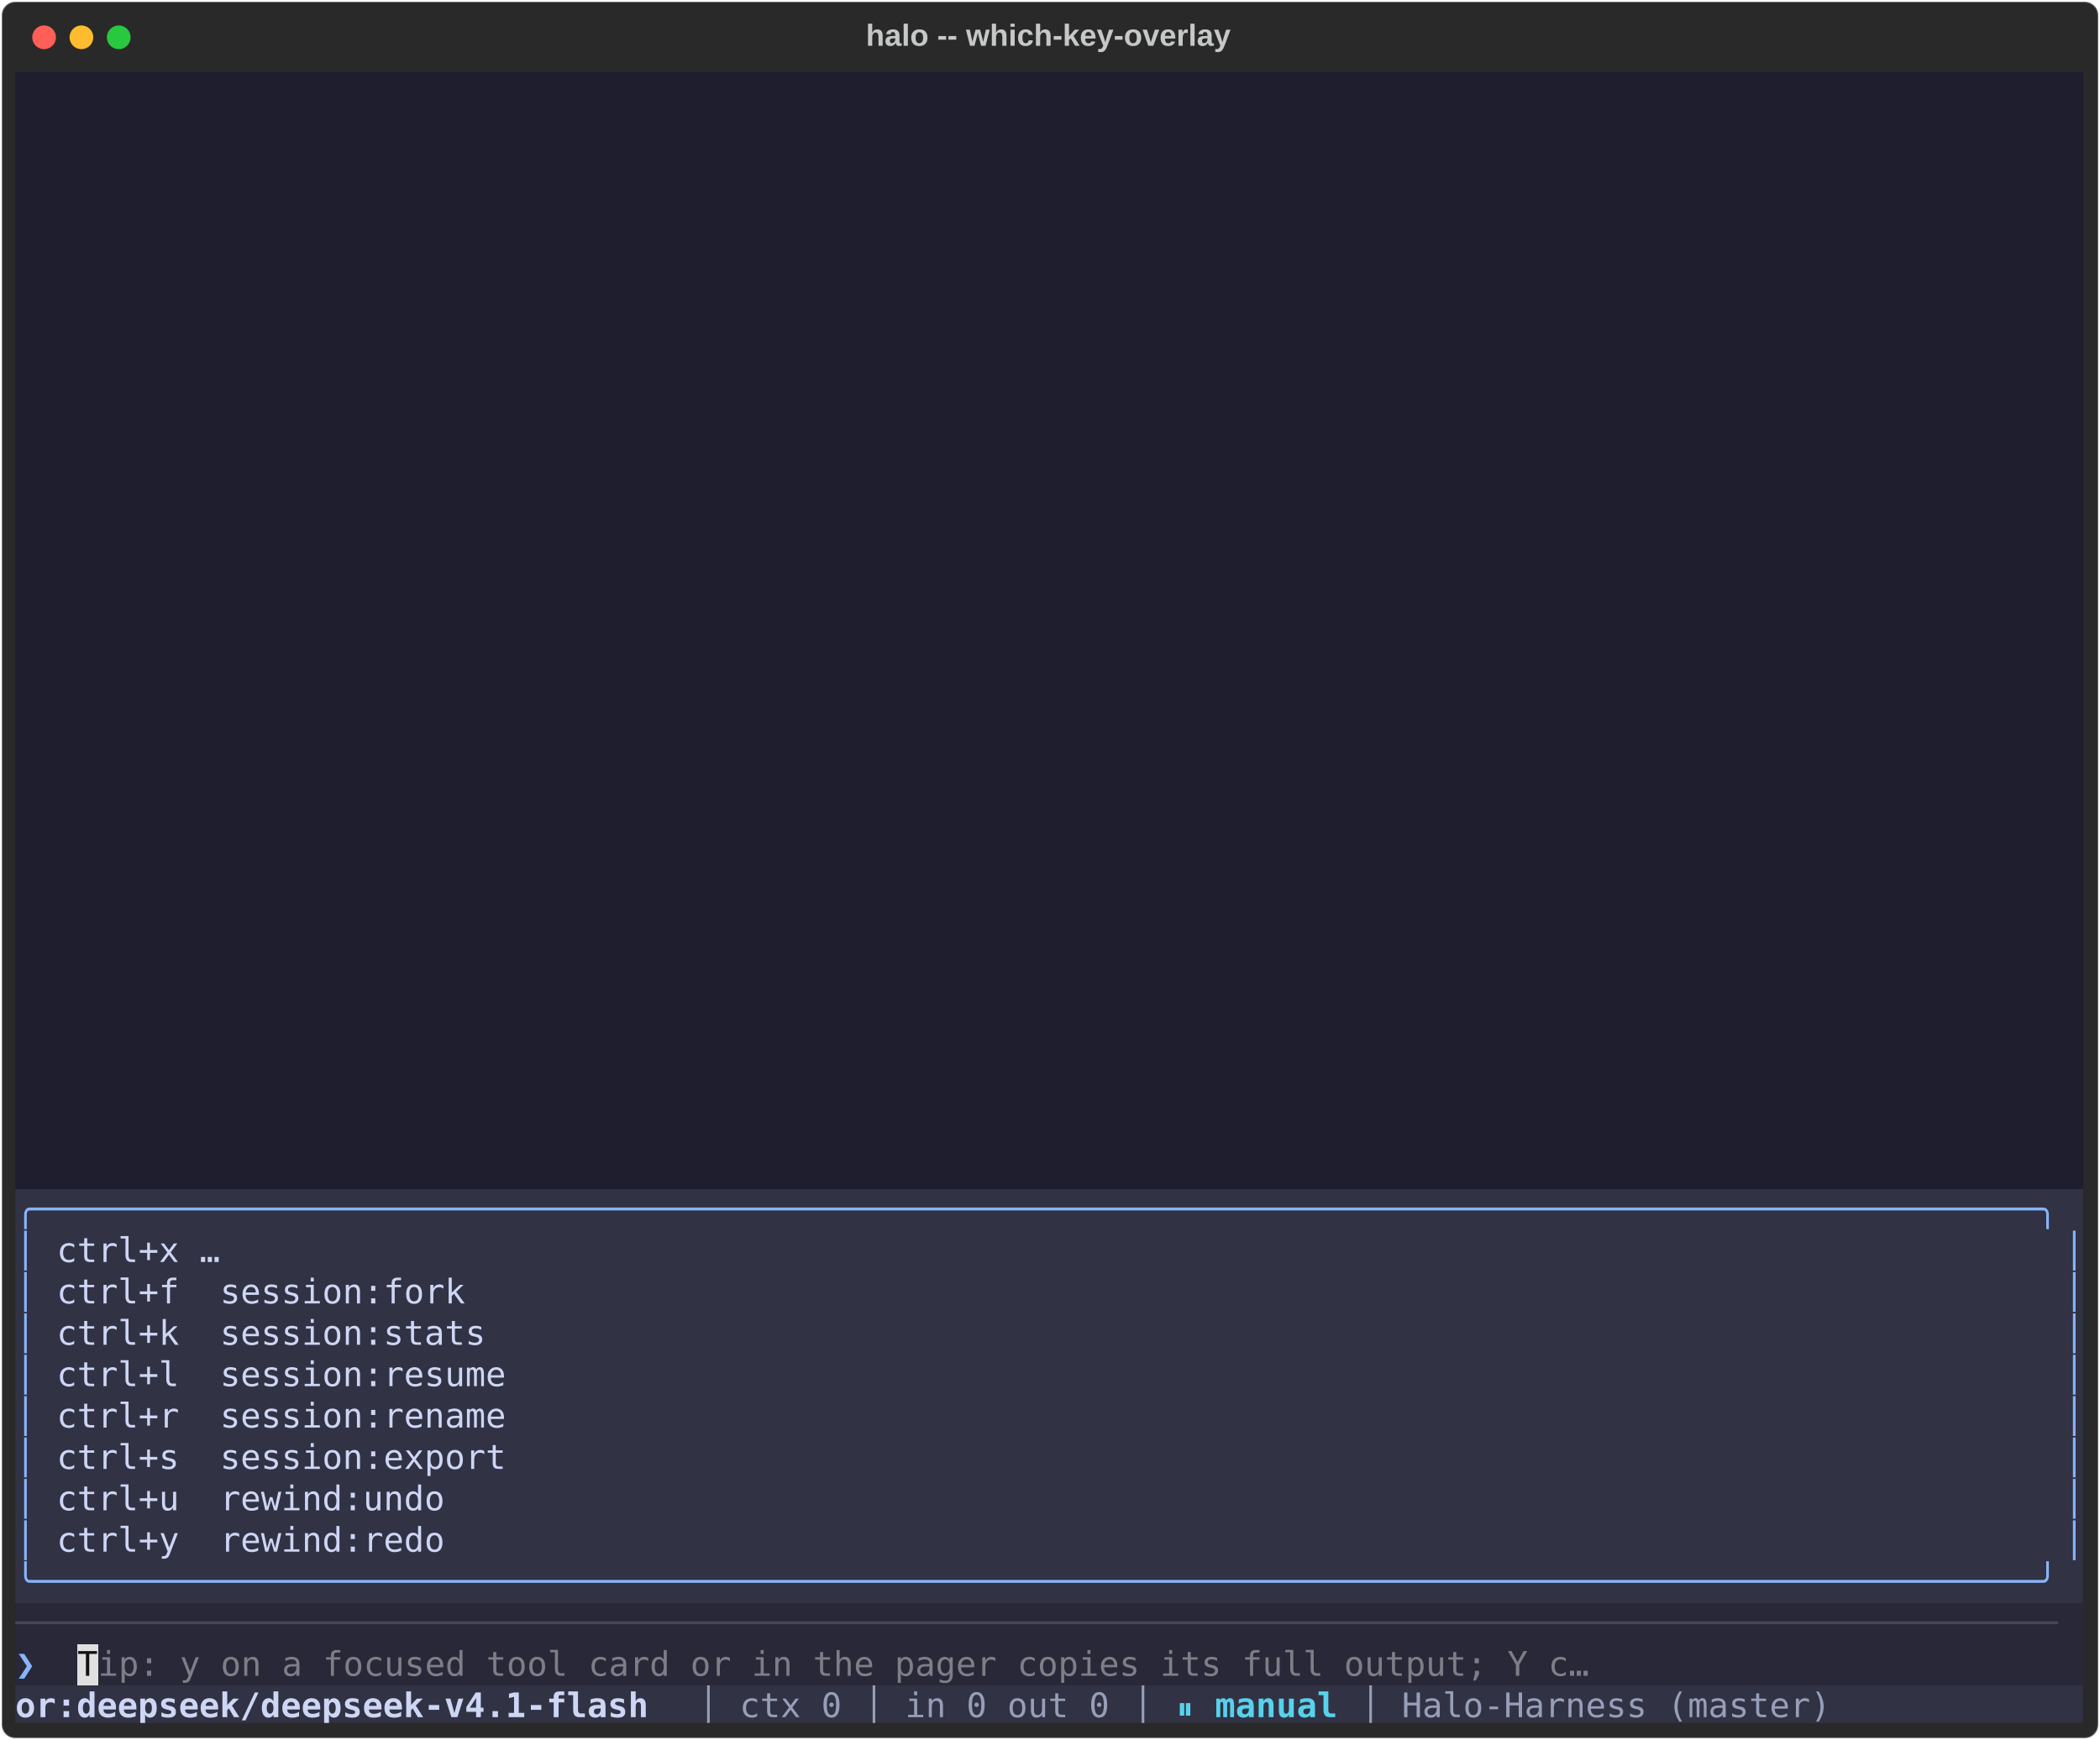
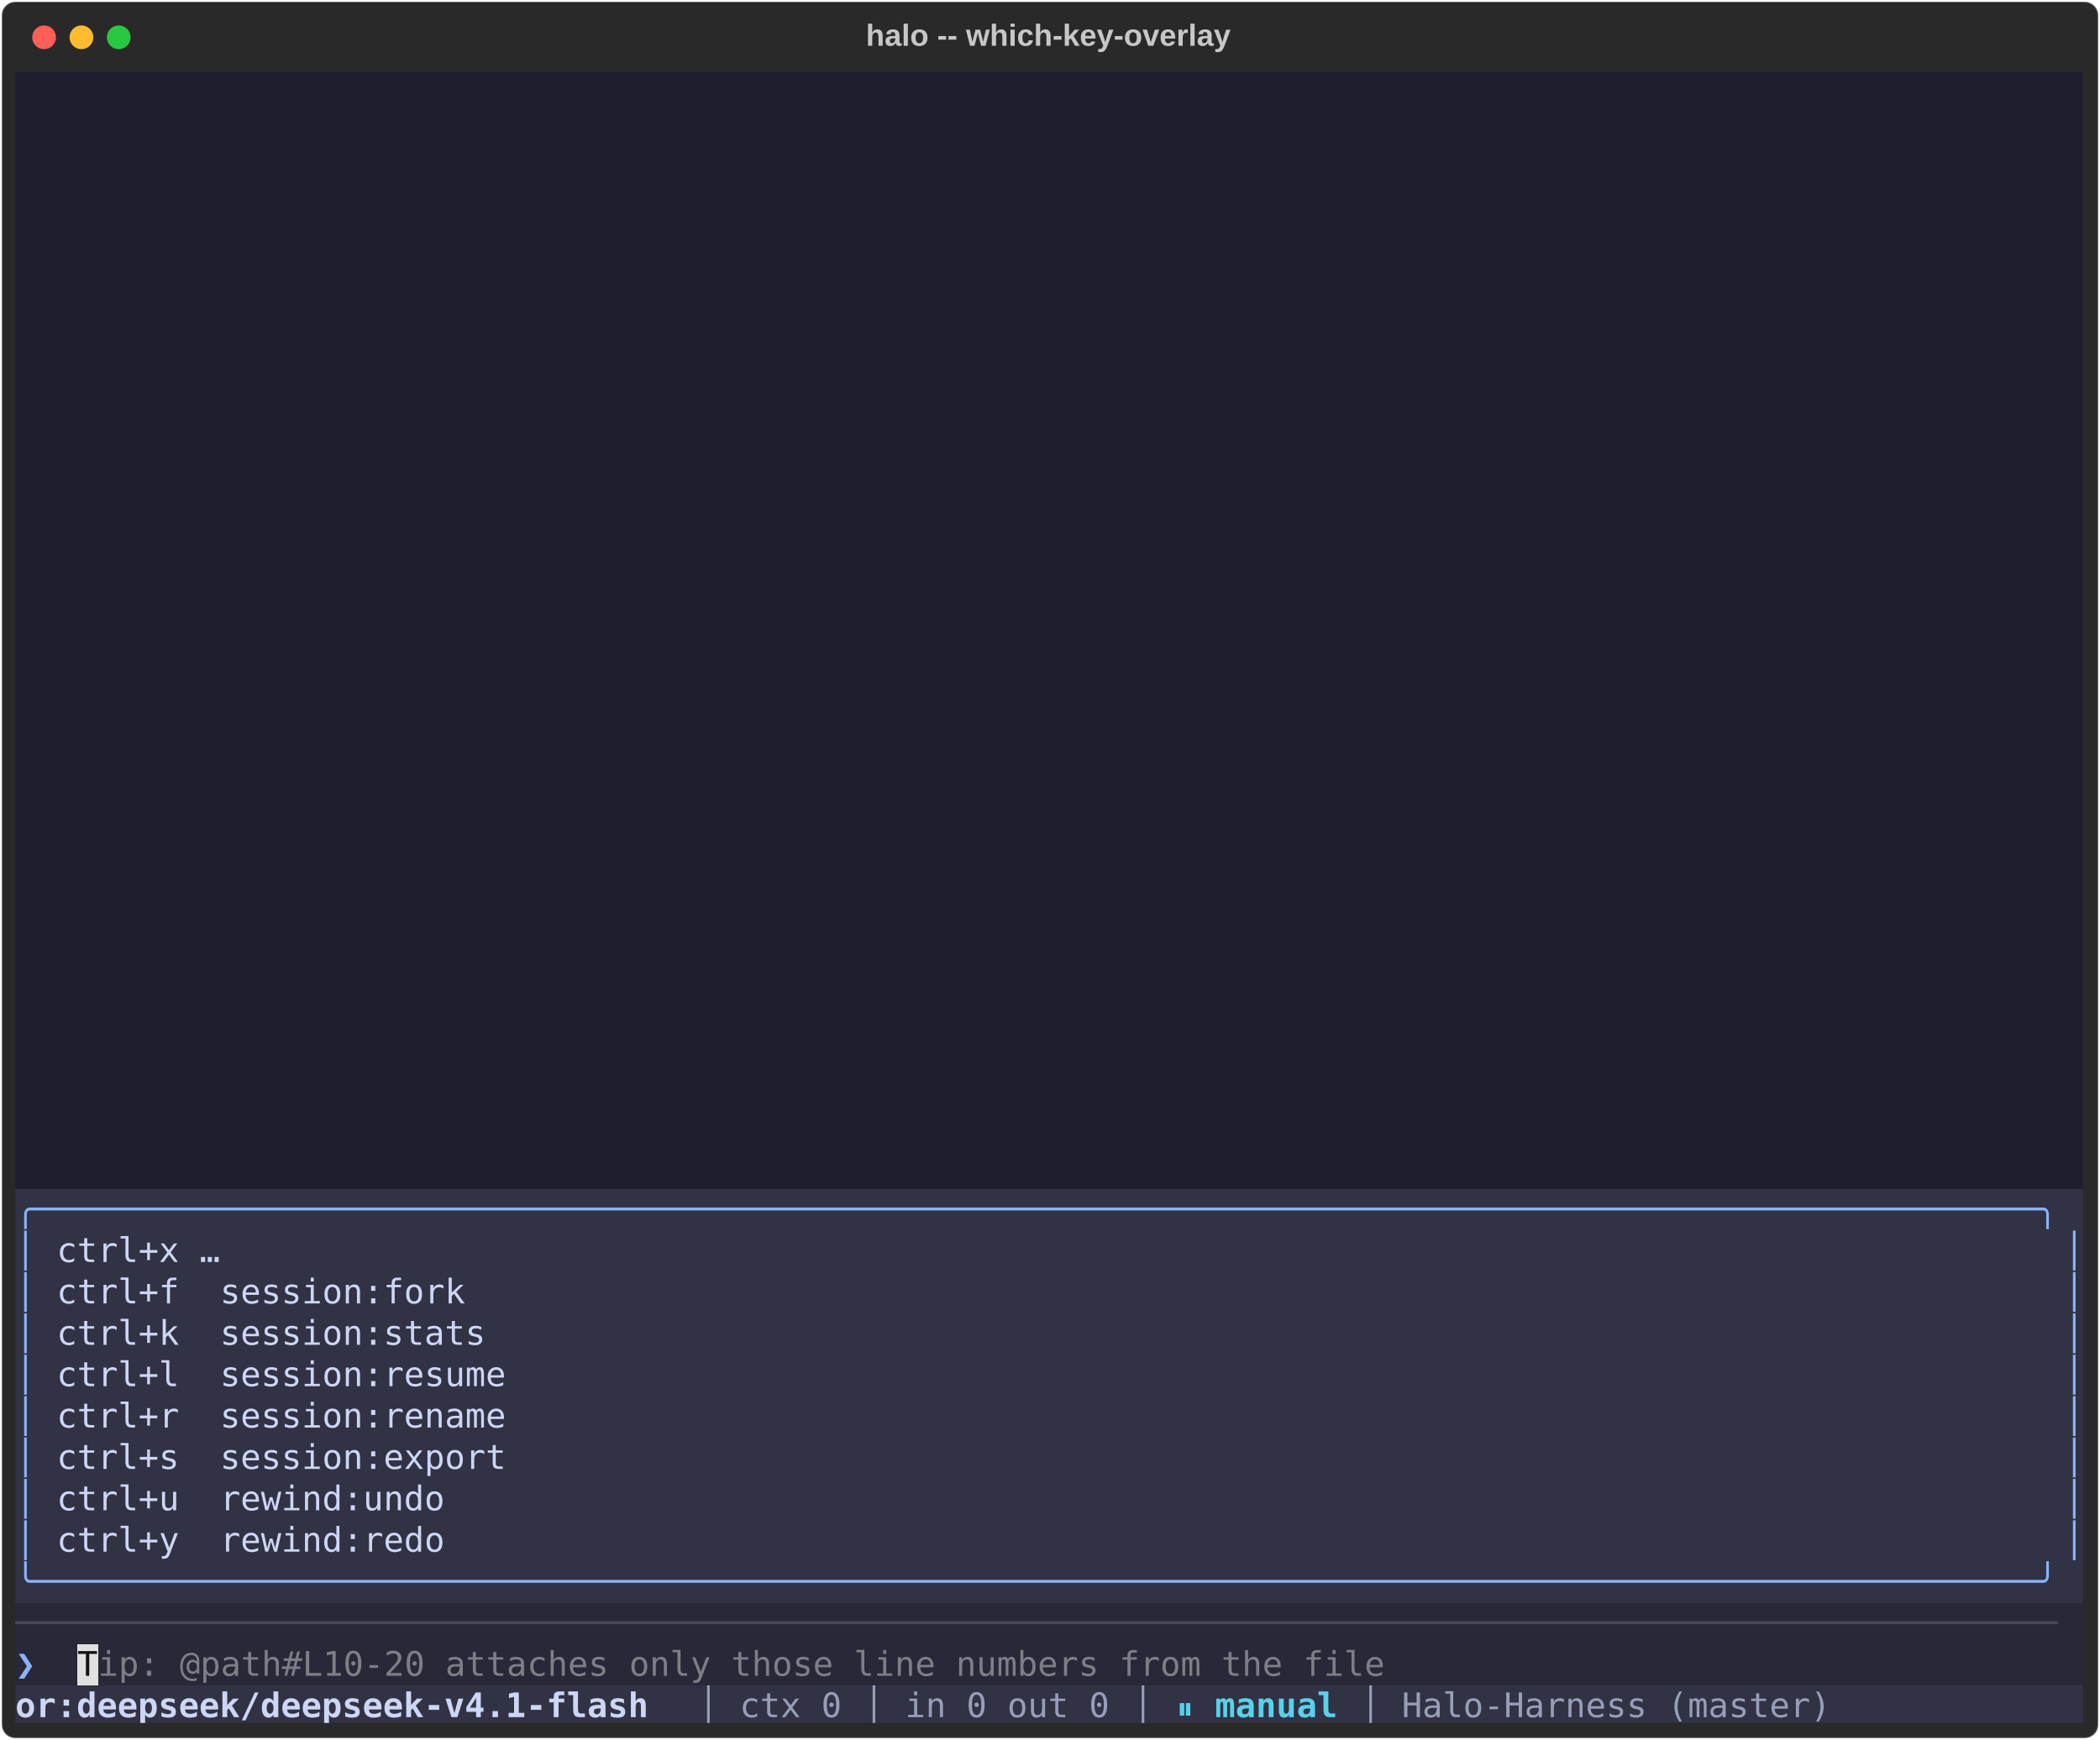
<svg xmlns="http://www.w3.org/2000/svg" class="rich-terminal" viewBox="0 0 1238 1026.0">
  <style>

    @font-face {
        font-family: "Fira Code";
        src: local("FiraCode-Regular"),
                url("https://cdnjs.cloudflare.com/ajax/libs/firacode/6.2.0/woff2/FiraCode-Regular.woff2") format("woff2"),
                url("https://cdnjs.cloudflare.com/ajax/libs/firacode/6.2.0/woff/FiraCode-Regular.woff") format("woff");
        font-style: normal;
        font-weight: 400;
    }
    @font-face {
        font-family: "Fira Code";
        src: local("FiraCode-Bold"),
                url("https://cdnjs.cloudflare.com/ajax/libs/firacode/6.2.0/woff2/FiraCode-Bold.woff2") format("woff2"),
                url("https://cdnjs.cloudflare.com/ajax/libs/firacode/6.2.0/woff/FiraCode-Bold.woff") format("woff");
        font-style: bold;
        font-weight: 700;
    }

-     .terminal-4203250129-matrix {
+     .terminal-149126578-matrix {
        font-family: Fira Code, monospace;
        font-size: 20px;
        line-height: 24.4px;
        font-variant-east-asian: full-width;
    }

-     .terminal-4203250129-title {
+     .terminal-149126578-title {
        font-size: 18px;
        font-weight: bold;
        font-family: arial;
    }

-     .terminal-4203250129-r1 { fill: #c5c8c6 }
- .terminal-4203250129-r2 { fill: #89b4fa }
- .terminal-4203250129-r3 { fill: #cdd6f4 }
- .terminal-4203250129-r4 { fill: #45475a }
- .terminal-4203250129-r5 { fill: #89b4fa;font-weight: bold }
- .terminal-4203250129-r6 { fill: #121212 }
- .terminal-4203250129-r7 { fill: #7e7e87 }
- .terminal-4203250129-r8 { fill: #cdd6f4;font-weight: bold }
- .terminal-4203250129-r9 { fill: #979eb8 }
- .terminal-4203250129-r10 { fill: #58d1eb;font-weight: bold }
+     .terminal-149126578-r1 { fill: #c5c8c6 }
+ .terminal-149126578-r2 { fill: #89b4fa }
+ .terminal-149126578-r3 { fill: #cdd6f4 }
+ .terminal-149126578-r4 { fill: #45475a }
+ .terminal-149126578-r5 { fill: #89b4fa;font-weight: bold }
+ .terminal-149126578-r6 { fill: #121212 }
+ .terminal-149126578-r7 { fill: #7e7e87 }
+ .terminal-149126578-r8 { fill: #cdd6f4;font-weight: bold }
+ .terminal-149126578-r9 { fill: #979eb8 }
+ .terminal-149126578-r10 { fill: #58d1eb;font-weight: bold }
    </style>
  <defs>
-     <clipPath id="terminal-4203250129-clip-terminal">
+     <clipPath id="terminal-149126578-clip-terminal">
      <rect x="0" y="0" width="1219.0" height="975.0" />
    </clipPath>
-     <clipPath id="terminal-4203250129-line-0">
+     <clipPath id="terminal-149126578-line-0">
      <rect x="0" y="1.5" width="1220" height="24.65" />
    </clipPath>
-     <clipPath id="terminal-4203250129-line-1">
+     <clipPath id="terminal-149126578-line-1">
      <rect x="0" y="25.9" width="1220" height="24.65" />
    </clipPath>
-     <clipPath id="terminal-4203250129-line-2">
+     <clipPath id="terminal-149126578-line-2">
      <rect x="0" y="50.3" width="1220" height="24.65" />
    </clipPath>
-     <clipPath id="terminal-4203250129-line-3">
+     <clipPath id="terminal-149126578-line-3">
      <rect x="0" y="74.7" width="1220" height="24.65" />
    </clipPath>
-     <clipPath id="terminal-4203250129-line-4">
+     <clipPath id="terminal-149126578-line-4">
      <rect x="0" y="99.1" width="1220" height="24.65" />
    </clipPath>
-     <clipPath id="terminal-4203250129-line-5">
+     <clipPath id="terminal-149126578-line-5">
      <rect x="0" y="123.5" width="1220" height="24.65" />
    </clipPath>
-     <clipPath id="terminal-4203250129-line-6">
+     <clipPath id="terminal-149126578-line-6">
      <rect x="0" y="147.9" width="1220" height="24.65" />
    </clipPath>
-     <clipPath id="terminal-4203250129-line-7">
+     <clipPath id="terminal-149126578-line-7">
      <rect x="0" y="172.3" width="1220" height="24.65" />
    </clipPath>
-     <clipPath id="terminal-4203250129-line-8">
+     <clipPath id="terminal-149126578-line-8">
      <rect x="0" y="196.7" width="1220" height="24.65" />
    </clipPath>
-     <clipPath id="terminal-4203250129-line-9">
+     <clipPath id="terminal-149126578-line-9">
      <rect x="0" y="221.1" width="1220" height="24.65" />
    </clipPath>
-     <clipPath id="terminal-4203250129-line-10">
+     <clipPath id="terminal-149126578-line-10">
      <rect x="0" y="245.5" width="1220" height="24.65" />
    </clipPath>
-     <clipPath id="terminal-4203250129-line-11">
+     <clipPath id="terminal-149126578-line-11">
      <rect x="0" y="269.9" width="1220" height="24.65" />
    </clipPath>
-     <clipPath id="terminal-4203250129-line-12">
+     <clipPath id="terminal-149126578-line-12">
      <rect x="0" y="294.3" width="1220" height="24.65" />
    </clipPath>
-     <clipPath id="terminal-4203250129-line-13">
+     <clipPath id="terminal-149126578-line-13">
      <rect x="0" y="318.7" width="1220" height="24.65" />
    </clipPath>
-     <clipPath id="terminal-4203250129-line-14">
+     <clipPath id="terminal-149126578-line-14">
      <rect x="0" y="343.1" width="1220" height="24.65" />
    </clipPath>
-     <clipPath id="terminal-4203250129-line-15">
+     <clipPath id="terminal-149126578-line-15">
      <rect x="0" y="367.5" width="1220" height="24.65" />
    </clipPath>
-     <clipPath id="terminal-4203250129-line-16">
+     <clipPath id="terminal-149126578-line-16">
      <rect x="0" y="391.9" width="1220" height="24.65" />
    </clipPath>
-     <clipPath id="terminal-4203250129-line-17">
+     <clipPath id="terminal-149126578-line-17">
      <rect x="0" y="416.3" width="1220" height="24.65" />
    </clipPath>
-     <clipPath id="terminal-4203250129-line-18">
+     <clipPath id="terminal-149126578-line-18">
      <rect x="0" y="440.7" width="1220" height="24.65" />
    </clipPath>
-     <clipPath id="terminal-4203250129-line-19">
+     <clipPath id="terminal-149126578-line-19">
      <rect x="0" y="465.1" width="1220" height="24.65" />
    </clipPath>
-     <clipPath id="terminal-4203250129-line-20">
+     <clipPath id="terminal-149126578-line-20">
      <rect x="0" y="489.5" width="1220" height="24.65" />
    </clipPath>
-     <clipPath id="terminal-4203250129-line-21">
+     <clipPath id="terminal-149126578-line-21">
      <rect x="0" y="513.9" width="1220" height="24.65" />
    </clipPath>
-     <clipPath id="terminal-4203250129-line-22">
+     <clipPath id="terminal-149126578-line-22">
      <rect x="0" y="538.3" width="1220" height="24.65" />
    </clipPath>
-     <clipPath id="terminal-4203250129-line-23">
+     <clipPath id="terminal-149126578-line-23">
      <rect x="0" y="562.7" width="1220" height="24.65" />
    </clipPath>
-     <clipPath id="terminal-4203250129-line-24">
+     <clipPath id="terminal-149126578-line-24">
      <rect x="0" y="587.1" width="1220" height="24.65" />
    </clipPath>
-     <clipPath id="terminal-4203250129-line-25">
+     <clipPath id="terminal-149126578-line-25">
      <rect x="0" y="611.5" width="1220" height="24.65" />
    </clipPath>
-     <clipPath id="terminal-4203250129-line-26">
+     <clipPath id="terminal-149126578-line-26">
      <rect x="0" y="635.9" width="1220" height="24.65" />
    </clipPath>
-     <clipPath id="terminal-4203250129-line-27">
+     <clipPath id="terminal-149126578-line-27">
      <rect x="0" y="660.3" width="1220" height="24.65" />
    </clipPath>
-     <clipPath id="terminal-4203250129-line-28">
+     <clipPath id="terminal-149126578-line-28">
      <rect x="0" y="684.7" width="1220" height="24.65" />
    </clipPath>
-     <clipPath id="terminal-4203250129-line-29">
+     <clipPath id="terminal-149126578-line-29">
      <rect x="0" y="709.1" width="1220" height="24.65" />
    </clipPath>
-     <clipPath id="terminal-4203250129-line-30">
+     <clipPath id="terminal-149126578-line-30">
      <rect x="0" y="733.5" width="1220" height="24.65" />
    </clipPath>
-     <clipPath id="terminal-4203250129-line-31">
+     <clipPath id="terminal-149126578-line-31">
      <rect x="0" y="757.9" width="1220" height="24.65" />
    </clipPath>
-     <clipPath id="terminal-4203250129-line-32">
+     <clipPath id="terminal-149126578-line-32">
      <rect x="0" y="782.3" width="1220" height="24.65" />
    </clipPath>
-     <clipPath id="terminal-4203250129-line-33">
+     <clipPath id="terminal-149126578-line-33">
      <rect x="0" y="806.7" width="1220" height="24.65" />
    </clipPath>
-     <clipPath id="terminal-4203250129-line-34">
+     <clipPath id="terminal-149126578-line-34">
      <rect x="0" y="831.1" width="1220" height="24.65" />
    </clipPath>
-     <clipPath id="terminal-4203250129-line-35">
+     <clipPath id="terminal-149126578-line-35">
      <rect x="0" y="855.5" width="1220" height="24.65" />
    </clipPath>
-     <clipPath id="terminal-4203250129-line-36">
+     <clipPath id="terminal-149126578-line-36">
      <rect x="0" y="879.9" width="1220" height="24.65" />
    </clipPath>
-     <clipPath id="terminal-4203250129-line-37">
+     <clipPath id="terminal-149126578-line-37">
      <rect x="0" y="904.3" width="1220" height="24.65" />
    </clipPath>
-     <clipPath id="terminal-4203250129-line-38">
+     <clipPath id="terminal-149126578-line-38">
      <rect x="0" y="928.7" width="1220" height="24.65" />
    </clipPath>
  </defs>
  <rect fill="#292929" stroke="rgba(255,255,255,0.35)" stroke-width="1" x="1" y="1" width="1236" height="1024" rx="8" />
-   <text class="terminal-4203250129-title" fill="#c5c8c6" text-anchor="middle" x="618" y="27">halo -- which-key-overlay</text>
+   <text class="terminal-149126578-title" fill="#c5c8c6" text-anchor="middle" x="618" y="27">halo -- which-key-overlay</text>
  <g transform="translate(26,22)">
    <circle cx="0" cy="0" r="7" fill="#ff5f57" />
    <circle cx="22" cy="0" r="7" fill="#febc2e" />
    <circle cx="44" cy="0" r="7" fill="#28c840" />
  </g>
-   <g transform="translate(9, 41)" clip-path="url(#terminal-4203250129-clip-terminal)">
+   <g transform="translate(9, 41)" clip-path="url(#terminal-149126578-clip-terminal)">
    <rect fill="#1e1e2e" x="0" y="1.5" width="1220" height="24.65" shape-rendering="crispEdges" />
    <rect fill="#1e1e2e" x="0" y="25.9" width="1220" height="24.65" shape-rendering="crispEdges" />
    <rect fill="#1e1e2e" x="0" y="50.3" width="1220" height="24.65" shape-rendering="crispEdges" />
    <rect fill="#1e1e2e" x="0" y="74.7" width="1220" height="24.65" shape-rendering="crispEdges" />
    <rect fill="#1e1e2e" x="0" y="99.1" width="1220" height="24.65" shape-rendering="crispEdges" />
    <rect fill="#1e1e2e" x="0" y="123.5" width="1220" height="24.65" shape-rendering="crispEdges" />
    <rect fill="#1e1e2e" x="0" y="147.9" width="1220" height="24.65" shape-rendering="crispEdges" />
    <rect fill="#1e1e2e" x="0" y="172.3" width="1220" height="24.65" shape-rendering="crispEdges" />
    <rect fill="#1e1e2e" x="0" y="196.7" width="1220" height="24.65" shape-rendering="crispEdges" />
    <rect fill="#1e1e2e" x="0" y="221.1" width="1220" height="24.65" shape-rendering="crispEdges" />
    <rect fill="#1e1e2e" x="0" y="245.5" width="1220" height="24.65" shape-rendering="crispEdges" />
    <rect fill="#1e1e2e" x="0" y="269.9" width="1220" height="24.65" shape-rendering="crispEdges" />
    <rect fill="#1e1e2e" x="0" y="294.3" width="1220" height="24.65" shape-rendering="crispEdges" />
    <rect fill="#1e1e2e" x="0" y="318.7" width="1220" height="24.65" shape-rendering="crispEdges" />
    <rect fill="#1e1e2e" x="0" y="343.1" width="1220" height="24.65" shape-rendering="crispEdges" />
    <rect fill="#1e1e2e" x="0" y="367.5" width="1220" height="24.65" shape-rendering="crispEdges" />
    <rect fill="#1e1e2e" x="0" y="391.9" width="1220" height="24.65" shape-rendering="crispEdges" />
    <rect fill="#1e1e2e" x="0" y="416.3" width="1220" height="24.65" shape-rendering="crispEdges" />
    <rect fill="#1e1e2e" x="0" y="440.7" width="1220" height="24.65" shape-rendering="crispEdges" />
    <rect fill="#1e1e2e" x="0" y="465.1" width="1220" height="24.65" shape-rendering="crispEdges" />
    <rect fill="#1e1e2e" x="0" y="489.5" width="1220" height="24.65" shape-rendering="crispEdges" />
    <rect fill="#1e1e2e" x="0" y="513.9" width="1220" height="24.65" shape-rendering="crispEdges" />
    <rect fill="#1e1e2e" x="0" y="538.3" width="1220" height="24.65" shape-rendering="crispEdges" />
    <rect fill="#1e1e2e" x="0" y="562.7" width="1220" height="24.65" shape-rendering="crispEdges" />
    <rect fill="#1e1e2e" x="0" y="587.1" width="1220" height="24.65" shape-rendering="crispEdges" />
    <rect fill="#1e1e2e" x="0" y="611.5" width="1220" height="24.65" shape-rendering="crispEdges" />
    <rect fill="#1e1e2e" x="0" y="635.9" width="1220" height="24.65" shape-rendering="crispEdges" />
    <rect fill="#313244" x="0" y="660.3" width="1220" height="24.65" shape-rendering="crispEdges" />
    <rect fill="#313244" x="0" y="684.7" width="12.2" height="24.65" shape-rendering="crispEdges" />
    <rect fill="#313244" x="12.2" y="684.7" width="12.2" height="24.65" shape-rendering="crispEdges" />
    <rect fill="#313244" x="24.4" y="684.7" width="97.6" height="24.65" shape-rendering="crispEdges" />
    <rect fill="#313244" x="122" y="684.7" width="1085.8" height="24.65" shape-rendering="crispEdges" />
    <rect fill="#313244" x="1207.8" y="684.7" width="12.2" height="24.65" shape-rendering="crispEdges" />
    <rect fill="#313244" x="0" y="709.1" width="12.2" height="24.65" shape-rendering="crispEdges" />
    <rect fill="#313244" x="12.2" y="709.1" width="12.2" height="24.65" shape-rendering="crispEdges" />
    <rect fill="#313244" x="24.4" y="709.1" width="244" height="24.65" shape-rendering="crispEdges" />
    <rect fill="#313244" x="268.4" y="709.1" width="939.4" height="24.65" shape-rendering="crispEdges" />
    <rect fill="#313244" x="1207.8" y="709.1" width="12.2" height="24.65" shape-rendering="crispEdges" />
    <rect fill="#313244" x="0" y="733.5" width="12.2" height="24.65" shape-rendering="crispEdges" />
    <rect fill="#313244" x="12.2" y="733.5" width="12.2" height="24.65" shape-rendering="crispEdges" />
    <rect fill="#313244" x="24.4" y="733.5" width="256.2" height="24.65" shape-rendering="crispEdges" />
    <rect fill="#313244" x="280.6" y="733.5" width="927.2" height="24.65" shape-rendering="crispEdges" />
    <rect fill="#313244" x="1207.8" y="733.5" width="12.2" height="24.65" shape-rendering="crispEdges" />
    <rect fill="#313244" x="0" y="757.9" width="12.2" height="24.65" shape-rendering="crispEdges" />
    <rect fill="#313244" x="12.2" y="757.9" width="12.2" height="24.65" shape-rendering="crispEdges" />
    <rect fill="#313244" x="24.4" y="757.9" width="268.4" height="24.65" shape-rendering="crispEdges" />
    <rect fill="#313244" x="292.8" y="757.9" width="915" height="24.65" shape-rendering="crispEdges" />
    <rect fill="#313244" x="1207.8" y="757.9" width="12.2" height="24.65" shape-rendering="crispEdges" />
    <rect fill="#313244" x="0" y="782.3" width="12.2" height="24.65" shape-rendering="crispEdges" />
    <rect fill="#313244" x="12.2" y="782.3" width="12.2" height="24.65" shape-rendering="crispEdges" />
    <rect fill="#313244" x="24.4" y="782.3" width="268.4" height="24.65" shape-rendering="crispEdges" />
    <rect fill="#313244" x="292.8" y="782.3" width="915" height="24.65" shape-rendering="crispEdges" />
    <rect fill="#313244" x="1207.8" y="782.3" width="12.2" height="24.65" shape-rendering="crispEdges" />
    <rect fill="#313244" x="0" y="806.7" width="12.2" height="24.65" shape-rendering="crispEdges" />
    <rect fill="#313244" x="12.2" y="806.7" width="12.2" height="24.65" shape-rendering="crispEdges" />
    <rect fill="#313244" x="24.4" y="806.7" width="268.4" height="24.65" shape-rendering="crispEdges" />
    <rect fill="#313244" x="292.8" y="806.7" width="915" height="24.65" shape-rendering="crispEdges" />
    <rect fill="#313244" x="1207.8" y="806.7" width="12.2" height="24.65" shape-rendering="crispEdges" />
    <rect fill="#313244" x="0" y="831.1" width="12.2" height="24.65" shape-rendering="crispEdges" />
    <rect fill="#313244" x="12.2" y="831.1" width="12.2" height="24.65" shape-rendering="crispEdges" />
    <rect fill="#313244" x="24.4" y="831.1" width="231.8" height="24.65" shape-rendering="crispEdges" />
    <rect fill="#313244" x="256.2" y="831.1" width="951.6" height="24.65" shape-rendering="crispEdges" />
    <rect fill="#313244" x="1207.8" y="831.1" width="12.2" height="24.65" shape-rendering="crispEdges" />
    <rect fill="#313244" x="0" y="855.5" width="12.2" height="24.65" shape-rendering="crispEdges" />
    <rect fill="#313244" x="12.2" y="855.5" width="12.2" height="24.65" shape-rendering="crispEdges" />
    <rect fill="#313244" x="24.4" y="855.5" width="231.8" height="24.65" shape-rendering="crispEdges" />
    <rect fill="#313244" x="256.2" y="855.5" width="951.6" height="24.65" shape-rendering="crispEdges" />
    <rect fill="#313244" x="1207.8" y="855.5" width="12.2" height="24.65" shape-rendering="crispEdges" />
    <rect fill="#313244" x="0" y="879.9" width="1220" height="24.65" shape-rendering="crispEdges" />
    <rect fill="#282838" x="0" y="904.3" width="1220" height="24.65" shape-rendering="crispEdges" />
    <rect fill="#282838" x="0" y="928.7" width="12.2" height="24.65" shape-rendering="crispEdges" />
    <rect fill="#282838" x="12.2" y="928.7" width="12.2" height="24.65" shape-rendering="crispEdges" />
    <rect fill="#282838" x="24.4" y="928.7" width="12.2" height="24.65" shape-rendering="crispEdges" />
    <rect fill="#e0e0e0" x="36.6" y="928.7" width="12.2" height="24.65" shape-rendering="crispEdges" />
-     <rect fill="#282838" x="48.8" y="928.7" width="890.6" height="24.65" shape-rendering="crispEdges" />
-     <rect fill="#282838" x="939.4" y="928.7" width="280.6" height="24.65" shape-rendering="crispEdges" />
+     <rect fill="#282838" x="48.8" y="928.7" width="768.6" height="24.65" shape-rendering="crispEdges" />
+     <rect fill="#282838" x="817.4" y="928.7" width="402.6" height="24.65" shape-rendering="crispEdges" />
    <rect fill="#313244" x="0" y="953.1" width="402.6" height="24.65" shape-rendering="crispEdges" />
    <rect fill="#313244" x="402.6" y="953.1" width="24.4" height="24.65" shape-rendering="crispEdges" />
    <rect fill="#313244" x="427" y="953.1" width="73.2" height="24.65" shape-rendering="crispEdges" />
    <rect fill="#313244" x="500.2" y="953.1" width="24.4" height="24.65" shape-rendering="crispEdges" />
    <rect fill="#313244" x="524.6" y="953.1" width="134.2" height="24.65" shape-rendering="crispEdges" />
    <rect fill="#313244" x="658.8" y="953.1" width="24.4" height="24.65" shape-rendering="crispEdges" />
    <rect fill="#313244" x="683.2" y="953.1" width="109.8" height="24.65" shape-rendering="crispEdges" />
    <rect fill="#313244" x="793" y="953.1" width="24.4" height="24.65" shape-rendering="crispEdges" />
    <rect fill="#313244" x="817.4" y="953.1" width="268.4" height="24.65" shape-rendering="crispEdges" />
    <rect fill="#313244" x="1085.8" y="953.1" width="134.2" height="24.65" shape-rendering="crispEdges" />
-     <g class="terminal-4203250129-matrix">
-       <text class="terminal-4203250129-r1" x="1220" y="20" textLength="12.2" clip-path="url(#terminal-4203250129-line-0)">
- </text>
-       <text class="terminal-4203250129-r1" x="1220" y="44.4" textLength="12.2" clip-path="url(#terminal-4203250129-line-1)">
- </text>
-       <text class="terminal-4203250129-r1" x="1220" y="68.8" textLength="12.2" clip-path="url(#terminal-4203250129-line-2)">
- </text>
-       <text class="terminal-4203250129-r1" x="1220" y="93.2" textLength="12.2" clip-path="url(#terminal-4203250129-line-3)">
- </text>
-       <text class="terminal-4203250129-r1" x="1220" y="117.6" textLength="12.2" clip-path="url(#terminal-4203250129-line-4)">
- </text>
-       <text class="terminal-4203250129-r1" x="1220" y="142" textLength="12.2" clip-path="url(#terminal-4203250129-line-5)">
- </text>
-       <text class="terminal-4203250129-r1" x="1220" y="166.4" textLength="12.2" clip-path="url(#terminal-4203250129-line-6)">
- </text>
-       <text class="terminal-4203250129-r1" x="1220" y="190.8" textLength="12.2" clip-path="url(#terminal-4203250129-line-7)">
- </text>
-       <text class="terminal-4203250129-r1" x="1220" y="215.2" textLength="12.2" clip-path="url(#terminal-4203250129-line-8)">
- </text>
-       <text class="terminal-4203250129-r1" x="1220" y="239.6" textLength="12.2" clip-path="url(#terminal-4203250129-line-9)">
- </text>
-       <text class="terminal-4203250129-r1" x="1220" y="264" textLength="12.2" clip-path="url(#terminal-4203250129-line-10)">
- </text>
-       <text class="terminal-4203250129-r1" x="1220" y="288.4" textLength="12.2" clip-path="url(#terminal-4203250129-line-11)">
- </text>
-       <text class="terminal-4203250129-r1" x="1220" y="312.8" textLength="12.2" clip-path="url(#terminal-4203250129-line-12)">
- </text>
-       <text class="terminal-4203250129-r1" x="1220" y="337.2" textLength="12.2" clip-path="url(#terminal-4203250129-line-13)">
- </text>
-       <text class="terminal-4203250129-r1" x="1220" y="361.6" textLength="12.2" clip-path="url(#terminal-4203250129-line-14)">
- </text>
-       <text class="terminal-4203250129-r1" x="1220" y="386" textLength="12.2" clip-path="url(#terminal-4203250129-line-15)">
- </text>
-       <text class="terminal-4203250129-r1" x="1220" y="410.4" textLength="12.2" clip-path="url(#terminal-4203250129-line-16)">
- </text>
-       <text class="terminal-4203250129-r1" x="1220" y="434.8" textLength="12.2" clip-path="url(#terminal-4203250129-line-17)">
- </text>
-       <text class="terminal-4203250129-r1" x="1220" y="459.2" textLength="12.2" clip-path="url(#terminal-4203250129-line-18)">
- </text>
-       <text class="terminal-4203250129-r1" x="1220" y="483.6" textLength="12.2" clip-path="url(#terminal-4203250129-line-19)">
- </text>
-       <text class="terminal-4203250129-r1" x="1220" y="508" textLength="12.2" clip-path="url(#terminal-4203250129-line-20)">
- </text>
-       <text class="terminal-4203250129-r1" x="1220" y="532.4" textLength="12.2" clip-path="url(#terminal-4203250129-line-21)">
- </text>
-       <text class="terminal-4203250129-r1" x="1220" y="556.8" textLength="12.2" clip-path="url(#terminal-4203250129-line-22)">
- </text>
-       <text class="terminal-4203250129-r1" x="1220" y="581.2" textLength="12.2" clip-path="url(#terminal-4203250129-line-23)">
- </text>
-       <text class="terminal-4203250129-r1" x="1220" y="605.6" textLength="12.2" clip-path="url(#terminal-4203250129-line-24)">
- </text>
-       <text class="terminal-4203250129-r1" x="1220" y="630" textLength="12.2" clip-path="url(#terminal-4203250129-line-25)">
- </text>
-       <text class="terminal-4203250129-r1" x="1220" y="654.4" textLength="12.2" clip-path="url(#terminal-4203250129-line-26)">
- </text>
-       <text class="terminal-4203250129-r2" x="0" y="678.8" textLength="1220" clip-path="url(#terminal-4203250129-line-27)">╭──────────────────────────────────────────────────────────────────────────────────────────────────╮</text>
-       <text class="terminal-4203250129-r1" x="1220" y="678.8" textLength="12.2" clip-path="url(#terminal-4203250129-line-27)">
- </text>
-       <text class="terminal-4203250129-r2" x="0" y="703.2" textLength="12.2" clip-path="url(#terminal-4203250129-line-28)">│</text>
-       <text class="terminal-4203250129-r3" x="24.4" y="703.2" textLength="97.6" clip-path="url(#terminal-4203250129-line-28)">ctrl+x …</text>
-       <text class="terminal-4203250129-r2" x="1207.8" y="703.2" textLength="12.2" clip-path="url(#terminal-4203250129-line-28)">│</text>
-       <text class="terminal-4203250129-r1" x="1220" y="703.2" textLength="12.2" clip-path="url(#terminal-4203250129-line-28)">
- </text>
-       <text class="terminal-4203250129-r2" x="0" y="727.6" textLength="12.2" clip-path="url(#terminal-4203250129-line-29)">│</text>
-       <text class="terminal-4203250129-r3" x="24.4" y="727.6" textLength="244" clip-path="url(#terminal-4203250129-line-29)">ctrl+f  session:fork</text>
-       <text class="terminal-4203250129-r2" x="1207.8" y="727.6" textLength="12.2" clip-path="url(#terminal-4203250129-line-29)">│</text>
-       <text class="terminal-4203250129-r1" x="1220" y="727.6" textLength="12.2" clip-path="url(#terminal-4203250129-line-29)">
- </text>
-       <text class="terminal-4203250129-r2" x="0" y="752" textLength="12.2" clip-path="url(#terminal-4203250129-line-30)">│</text>
-       <text class="terminal-4203250129-r3" x="24.4" y="752" textLength="256.2" clip-path="url(#terminal-4203250129-line-30)">ctrl+k  session:stats</text>
-       <text class="terminal-4203250129-r2" x="1207.8" y="752" textLength="12.2" clip-path="url(#terminal-4203250129-line-30)">│</text>
-       <text class="terminal-4203250129-r1" x="1220" y="752" textLength="12.2" clip-path="url(#terminal-4203250129-line-30)">
- </text>
-       <text class="terminal-4203250129-r2" x="0" y="776.4" textLength="12.2" clip-path="url(#terminal-4203250129-line-31)">│</text>
-       <text class="terminal-4203250129-r3" x="24.4" y="776.4" textLength="268.4" clip-path="url(#terminal-4203250129-line-31)">ctrl+l  session:resume</text>
-       <text class="terminal-4203250129-r2" x="1207.8" y="776.4" textLength="12.2" clip-path="url(#terminal-4203250129-line-31)">│</text>
-       <text class="terminal-4203250129-r1" x="1220" y="776.4" textLength="12.2" clip-path="url(#terminal-4203250129-line-31)">
- </text>
-       <text class="terminal-4203250129-r2" x="0" y="800.8" textLength="12.2" clip-path="url(#terminal-4203250129-line-32)">│</text>
-       <text class="terminal-4203250129-r3" x="24.4" y="800.8" textLength="268.4" clip-path="url(#terminal-4203250129-line-32)">ctrl+r  session:rename</text>
-       <text class="terminal-4203250129-r2" x="1207.8" y="800.8" textLength="12.2" clip-path="url(#terminal-4203250129-line-32)">│</text>
-       <text class="terminal-4203250129-r1" x="1220" y="800.8" textLength="12.2" clip-path="url(#terminal-4203250129-line-32)">
- </text>
-       <text class="terminal-4203250129-r2" x="0" y="825.2" textLength="12.2" clip-path="url(#terminal-4203250129-line-33)">│</text>
-       <text class="terminal-4203250129-r3" x="24.4" y="825.2" textLength="268.4" clip-path="url(#terminal-4203250129-line-33)">ctrl+s  session:export</text>
-       <text class="terminal-4203250129-r2" x="1207.8" y="825.2" textLength="12.2" clip-path="url(#terminal-4203250129-line-33)">│</text>
-       <text class="terminal-4203250129-r1" x="1220" y="825.2" textLength="12.2" clip-path="url(#terminal-4203250129-line-33)">
- </text>
-       <text class="terminal-4203250129-r2" x="0" y="849.6" textLength="12.2" clip-path="url(#terminal-4203250129-line-34)">│</text>
-       <text class="terminal-4203250129-r3" x="24.4" y="849.6" textLength="231.8" clip-path="url(#terminal-4203250129-line-34)">ctrl+u  rewind:undo</text>
-       <text class="terminal-4203250129-r2" x="1207.8" y="849.6" textLength="12.2" clip-path="url(#terminal-4203250129-line-34)">│</text>
-       <text class="terminal-4203250129-r1" x="1220" y="849.6" textLength="12.2" clip-path="url(#terminal-4203250129-line-34)">
- </text>
-       <text class="terminal-4203250129-r2" x="0" y="874" textLength="12.2" clip-path="url(#terminal-4203250129-line-35)">│</text>
-       <text class="terminal-4203250129-r3" x="24.4" y="874" textLength="231.8" clip-path="url(#terminal-4203250129-line-35)">ctrl+y  rewind:redo</text>
-       <text class="terminal-4203250129-r2" x="1207.8" y="874" textLength="12.2" clip-path="url(#terminal-4203250129-line-35)">│</text>
-       <text class="terminal-4203250129-r1" x="1220" y="874" textLength="12.2" clip-path="url(#terminal-4203250129-line-35)">
- </text>
-       <text class="terminal-4203250129-r2" x="0" y="898.4" textLength="1220" clip-path="url(#terminal-4203250129-line-36)">╰──────────────────────────────────────────────────────────────────────────────────────────────────╯</text>
-       <text class="terminal-4203250129-r1" x="1220" y="898.4" textLength="12.2" clip-path="url(#terminal-4203250129-line-36)">
- </text>
-       <text class="terminal-4203250129-r4" x="0" y="922.8" textLength="1220" clip-path="url(#terminal-4203250129-line-37)">────────────────────────────────────────────────────────────────────────────────────────────────────</text>
-       <text class="terminal-4203250129-r1" x="1220" y="922.8" textLength="12.2" clip-path="url(#terminal-4203250129-line-37)">
- </text>
-       <text class="terminal-4203250129-r5" x="0" y="947.2" textLength="12.2" clip-path="url(#terminal-4203250129-line-38)">❯</text>
-       <text class="terminal-4203250129-r6" x="36.6" y="947.2" textLength="12.2" clip-path="url(#terminal-4203250129-line-38)">T</text>
-       <text class="terminal-4203250129-r7" x="48.8" y="947.2" textLength="890.6" clip-path="url(#terminal-4203250129-line-38)">ip: y on a focused tool card or in the pager copies its full output; Y c…</text>
-       <text class="terminal-4203250129-r1" x="1220" y="947.2" textLength="12.2" clip-path="url(#terminal-4203250129-line-38)">
- </text>
-       <text class="terminal-4203250129-r8" x="0" y="971.6" textLength="402.6" clip-path="url(#terminal-4203250129-line-39)"> or:deepseek/deepseek-v4.1-flash </text>
-       <text class="terminal-4203250129-r9" x="402.6" y="971.6" textLength="24.4" clip-path="url(#terminal-4203250129-line-39)">│ </text>
-       <text class="terminal-4203250129-r9" x="427" y="971.6" textLength="73.2" clip-path="url(#terminal-4203250129-line-39)">ctx 0 </text>
-       <text class="terminal-4203250129-r9" x="500.2" y="971.6" textLength="24.4" clip-path="url(#terminal-4203250129-line-39)">│ </text>
-       <text class="terminal-4203250129-r9" x="524.6" y="971.6" textLength="134.2" clip-path="url(#terminal-4203250129-line-39)">in 0 out 0 </text>
-       <text class="terminal-4203250129-r9" x="658.8" y="971.6" textLength="24.4" clip-path="url(#terminal-4203250129-line-39)">│ </text>
-       <text class="terminal-4203250129-r10" x="683.2" y="971.6" textLength="109.8" clip-path="url(#terminal-4203250129-line-39)">⏸ manual </text>
-       <text class="terminal-4203250129-r9" x="793" y="971.6" textLength="24.4" clip-path="url(#terminal-4203250129-line-39)">│ </text>
-       <text class="terminal-4203250129-r9" x="817.4" y="971.6" textLength="268.4" clip-path="url(#terminal-4203250129-line-39)">Halo-Harness (master) </text>
+     <g class="terminal-149126578-matrix">
+       <text class="terminal-149126578-r1" x="1220" y="20" textLength="12.2" clip-path="url(#terminal-149126578-line-0)">
+ </text>
+       <text class="terminal-149126578-r1" x="1220" y="44.4" textLength="12.2" clip-path="url(#terminal-149126578-line-1)">
+ </text>
+       <text class="terminal-149126578-r1" x="1220" y="68.8" textLength="12.2" clip-path="url(#terminal-149126578-line-2)">
+ </text>
+       <text class="terminal-149126578-r1" x="1220" y="93.2" textLength="12.2" clip-path="url(#terminal-149126578-line-3)">
+ </text>
+       <text class="terminal-149126578-r1" x="1220" y="117.6" textLength="12.2" clip-path="url(#terminal-149126578-line-4)">
+ </text>
+       <text class="terminal-149126578-r1" x="1220" y="142" textLength="12.2" clip-path="url(#terminal-149126578-line-5)">
+ </text>
+       <text class="terminal-149126578-r1" x="1220" y="166.4" textLength="12.2" clip-path="url(#terminal-149126578-line-6)">
+ </text>
+       <text class="terminal-149126578-r1" x="1220" y="190.8" textLength="12.2" clip-path="url(#terminal-149126578-line-7)">
+ </text>
+       <text class="terminal-149126578-r1" x="1220" y="215.2" textLength="12.2" clip-path="url(#terminal-149126578-line-8)">
+ </text>
+       <text class="terminal-149126578-r1" x="1220" y="239.6" textLength="12.2" clip-path="url(#terminal-149126578-line-9)">
+ </text>
+       <text class="terminal-149126578-r1" x="1220" y="264" textLength="12.2" clip-path="url(#terminal-149126578-line-10)">
+ </text>
+       <text class="terminal-149126578-r1" x="1220" y="288.4" textLength="12.2" clip-path="url(#terminal-149126578-line-11)">
+ </text>
+       <text class="terminal-149126578-r1" x="1220" y="312.8" textLength="12.2" clip-path="url(#terminal-149126578-line-12)">
+ </text>
+       <text class="terminal-149126578-r1" x="1220" y="337.2" textLength="12.2" clip-path="url(#terminal-149126578-line-13)">
+ </text>
+       <text class="terminal-149126578-r1" x="1220" y="361.6" textLength="12.2" clip-path="url(#terminal-149126578-line-14)">
+ </text>
+       <text class="terminal-149126578-r1" x="1220" y="386" textLength="12.2" clip-path="url(#terminal-149126578-line-15)">
+ </text>
+       <text class="terminal-149126578-r1" x="1220" y="410.4" textLength="12.2" clip-path="url(#terminal-149126578-line-16)">
+ </text>
+       <text class="terminal-149126578-r1" x="1220" y="434.8" textLength="12.2" clip-path="url(#terminal-149126578-line-17)">
+ </text>
+       <text class="terminal-149126578-r1" x="1220" y="459.2" textLength="12.2" clip-path="url(#terminal-149126578-line-18)">
+ </text>
+       <text class="terminal-149126578-r1" x="1220" y="483.6" textLength="12.2" clip-path="url(#terminal-149126578-line-19)">
+ </text>
+       <text class="terminal-149126578-r1" x="1220" y="508" textLength="12.2" clip-path="url(#terminal-149126578-line-20)">
+ </text>
+       <text class="terminal-149126578-r1" x="1220" y="532.4" textLength="12.2" clip-path="url(#terminal-149126578-line-21)">
+ </text>
+       <text class="terminal-149126578-r1" x="1220" y="556.8" textLength="12.2" clip-path="url(#terminal-149126578-line-22)">
+ </text>
+       <text class="terminal-149126578-r1" x="1220" y="581.2" textLength="12.2" clip-path="url(#terminal-149126578-line-23)">
+ </text>
+       <text class="terminal-149126578-r1" x="1220" y="605.6" textLength="12.2" clip-path="url(#terminal-149126578-line-24)">
+ </text>
+       <text class="terminal-149126578-r1" x="1220" y="630" textLength="12.2" clip-path="url(#terminal-149126578-line-25)">
+ </text>
+       <text class="terminal-149126578-r1" x="1220" y="654.4" textLength="12.2" clip-path="url(#terminal-149126578-line-26)">
+ </text>
+       <text class="terminal-149126578-r2" x="0" y="678.8" textLength="1220" clip-path="url(#terminal-149126578-line-27)">╭──────────────────────────────────────────────────────────────────────────────────────────────────╮</text>
+       <text class="terminal-149126578-r1" x="1220" y="678.8" textLength="12.2" clip-path="url(#terminal-149126578-line-27)">
+ </text>
+       <text class="terminal-149126578-r2" x="0" y="703.2" textLength="12.2" clip-path="url(#terminal-149126578-line-28)">│</text>
+       <text class="terminal-149126578-r3" x="24.4" y="703.2" textLength="97.6" clip-path="url(#terminal-149126578-line-28)">ctrl+x …</text>
+       <text class="terminal-149126578-r2" x="1207.8" y="703.2" textLength="12.2" clip-path="url(#terminal-149126578-line-28)">│</text>
+       <text class="terminal-149126578-r1" x="1220" y="703.2" textLength="12.2" clip-path="url(#terminal-149126578-line-28)">
+ </text>
+       <text class="terminal-149126578-r2" x="0" y="727.6" textLength="12.2" clip-path="url(#terminal-149126578-line-29)">│</text>
+       <text class="terminal-149126578-r3" x="24.4" y="727.6" textLength="244" clip-path="url(#terminal-149126578-line-29)">ctrl+f  session:fork</text>
+       <text class="terminal-149126578-r2" x="1207.8" y="727.6" textLength="12.2" clip-path="url(#terminal-149126578-line-29)">│</text>
+       <text class="terminal-149126578-r1" x="1220" y="727.6" textLength="12.2" clip-path="url(#terminal-149126578-line-29)">
+ </text>
+       <text class="terminal-149126578-r2" x="0" y="752" textLength="12.2" clip-path="url(#terminal-149126578-line-30)">│</text>
+       <text class="terminal-149126578-r3" x="24.4" y="752" textLength="256.2" clip-path="url(#terminal-149126578-line-30)">ctrl+k  session:stats</text>
+       <text class="terminal-149126578-r2" x="1207.8" y="752" textLength="12.2" clip-path="url(#terminal-149126578-line-30)">│</text>
+       <text class="terminal-149126578-r1" x="1220" y="752" textLength="12.2" clip-path="url(#terminal-149126578-line-30)">
+ </text>
+       <text class="terminal-149126578-r2" x="0" y="776.4" textLength="12.2" clip-path="url(#terminal-149126578-line-31)">│</text>
+       <text class="terminal-149126578-r3" x="24.4" y="776.4" textLength="268.4" clip-path="url(#terminal-149126578-line-31)">ctrl+l  session:resume</text>
+       <text class="terminal-149126578-r2" x="1207.8" y="776.4" textLength="12.2" clip-path="url(#terminal-149126578-line-31)">│</text>
+       <text class="terminal-149126578-r1" x="1220" y="776.4" textLength="12.2" clip-path="url(#terminal-149126578-line-31)">
+ </text>
+       <text class="terminal-149126578-r2" x="0" y="800.8" textLength="12.2" clip-path="url(#terminal-149126578-line-32)">│</text>
+       <text class="terminal-149126578-r3" x="24.4" y="800.8" textLength="268.4" clip-path="url(#terminal-149126578-line-32)">ctrl+r  session:rename</text>
+       <text class="terminal-149126578-r2" x="1207.8" y="800.8" textLength="12.2" clip-path="url(#terminal-149126578-line-32)">│</text>
+       <text class="terminal-149126578-r1" x="1220" y="800.8" textLength="12.2" clip-path="url(#terminal-149126578-line-32)">
+ </text>
+       <text class="terminal-149126578-r2" x="0" y="825.2" textLength="12.2" clip-path="url(#terminal-149126578-line-33)">│</text>
+       <text class="terminal-149126578-r3" x="24.4" y="825.2" textLength="268.4" clip-path="url(#terminal-149126578-line-33)">ctrl+s  session:export</text>
+       <text class="terminal-149126578-r2" x="1207.8" y="825.2" textLength="12.2" clip-path="url(#terminal-149126578-line-33)">│</text>
+       <text class="terminal-149126578-r1" x="1220" y="825.2" textLength="12.2" clip-path="url(#terminal-149126578-line-33)">
+ </text>
+       <text class="terminal-149126578-r2" x="0" y="849.6" textLength="12.2" clip-path="url(#terminal-149126578-line-34)">│</text>
+       <text class="terminal-149126578-r3" x="24.4" y="849.6" textLength="231.8" clip-path="url(#terminal-149126578-line-34)">ctrl+u  rewind:undo</text>
+       <text class="terminal-149126578-r2" x="1207.8" y="849.6" textLength="12.2" clip-path="url(#terminal-149126578-line-34)">│</text>
+       <text class="terminal-149126578-r1" x="1220" y="849.6" textLength="12.2" clip-path="url(#terminal-149126578-line-34)">
+ </text>
+       <text class="terminal-149126578-r2" x="0" y="874" textLength="12.2" clip-path="url(#terminal-149126578-line-35)">│</text>
+       <text class="terminal-149126578-r3" x="24.4" y="874" textLength="231.8" clip-path="url(#terminal-149126578-line-35)">ctrl+y  rewind:redo</text>
+       <text class="terminal-149126578-r2" x="1207.8" y="874" textLength="12.2" clip-path="url(#terminal-149126578-line-35)">│</text>
+       <text class="terminal-149126578-r1" x="1220" y="874" textLength="12.2" clip-path="url(#terminal-149126578-line-35)">
+ </text>
+       <text class="terminal-149126578-r2" x="0" y="898.4" textLength="1220" clip-path="url(#terminal-149126578-line-36)">╰──────────────────────────────────────────────────────────────────────────────────────────────────╯</text>
+       <text class="terminal-149126578-r1" x="1220" y="898.4" textLength="12.2" clip-path="url(#terminal-149126578-line-36)">
+ </text>
+       <text class="terminal-149126578-r4" x="0" y="922.8" textLength="1220" clip-path="url(#terminal-149126578-line-37)">────────────────────────────────────────────────────────────────────────────────────────────────────</text>
+       <text class="terminal-149126578-r1" x="1220" y="922.8" textLength="12.2" clip-path="url(#terminal-149126578-line-37)">
+ </text>
+       <text class="terminal-149126578-r5" x="0" y="947.2" textLength="12.2" clip-path="url(#terminal-149126578-line-38)">❯</text>
+       <text class="terminal-149126578-r6" x="36.6" y="947.2" textLength="12.2" clip-path="url(#terminal-149126578-line-38)">T</text>
+       <text class="terminal-149126578-r7" x="48.8" y="947.2" textLength="768.6" clip-path="url(#terminal-149126578-line-38)">ip: @path#L10-20 attaches only those line numbers from the file</text>
+       <text class="terminal-149126578-r1" x="1220" y="947.2" textLength="12.2" clip-path="url(#terminal-149126578-line-38)">
+ </text>
+       <text class="terminal-149126578-r8" x="0" y="971.6" textLength="402.6" clip-path="url(#terminal-149126578-line-39)"> or:deepseek/deepseek-v4.1-flash </text>
+       <text class="terminal-149126578-r9" x="402.6" y="971.6" textLength="24.4" clip-path="url(#terminal-149126578-line-39)">│ </text>
+       <text class="terminal-149126578-r9" x="427" y="971.6" textLength="73.2" clip-path="url(#terminal-149126578-line-39)">ctx 0 </text>
+       <text class="terminal-149126578-r9" x="500.2" y="971.6" textLength="24.4" clip-path="url(#terminal-149126578-line-39)">│ </text>
+       <text class="terminal-149126578-r9" x="524.6" y="971.6" textLength="134.2" clip-path="url(#terminal-149126578-line-39)">in 0 out 0 </text>
+       <text class="terminal-149126578-r9" x="658.8" y="971.6" textLength="24.4" clip-path="url(#terminal-149126578-line-39)">│ </text>
+       <text class="terminal-149126578-r10" x="683.2" y="971.6" textLength="109.8" clip-path="url(#terminal-149126578-line-39)">⏸ manual </text>
+       <text class="terminal-149126578-r9" x="793" y="971.6" textLength="24.4" clip-path="url(#terminal-149126578-line-39)">│ </text>
+       <text class="terminal-149126578-r9" x="817.4" y="971.6" textLength="268.4" clip-path="url(#terminal-149126578-line-39)">Halo-Harness (master) </text>
    </g>
  </g>
</svg>
